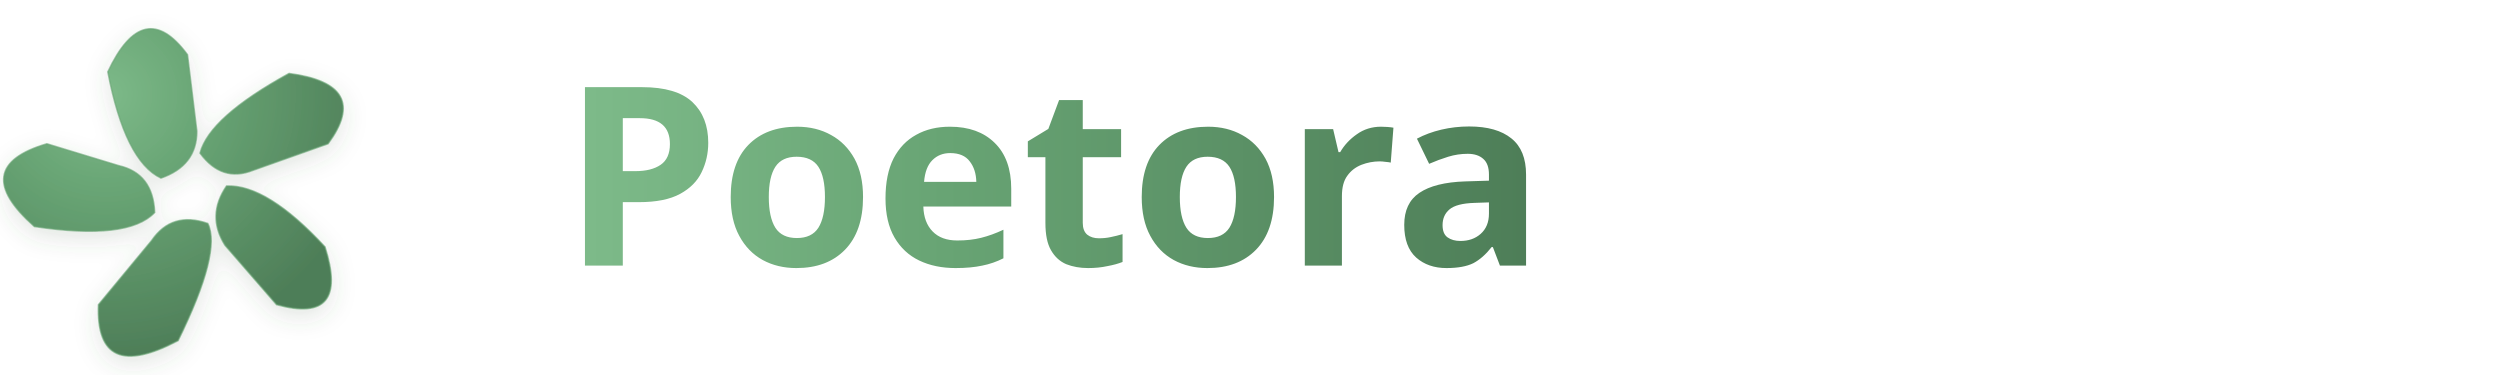
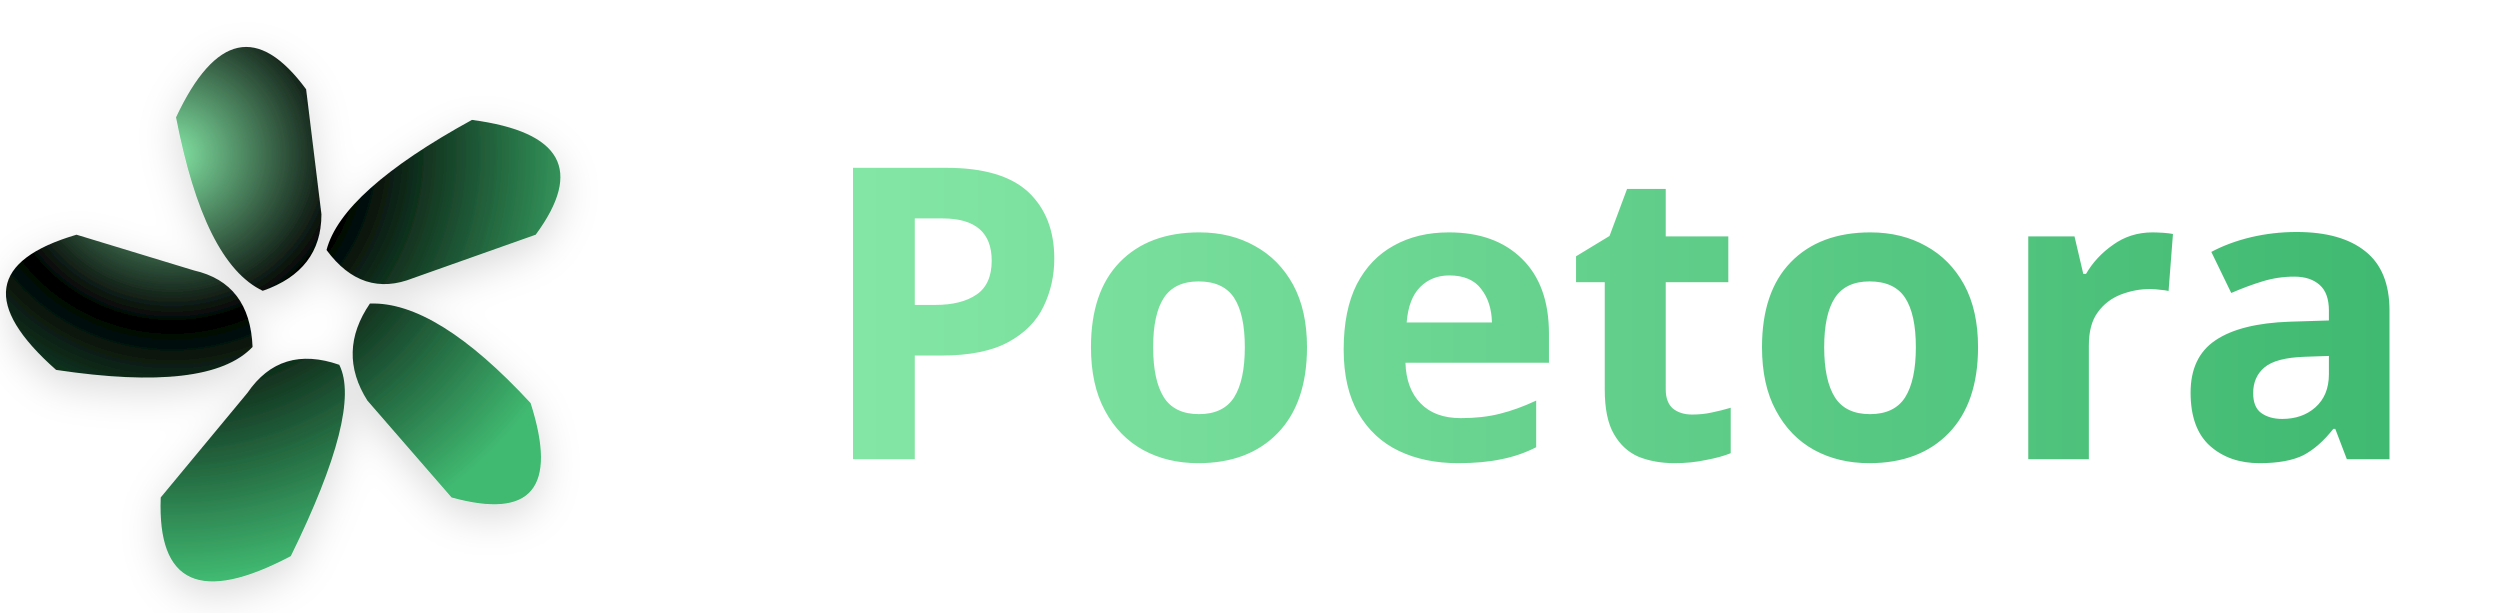
- <svg xmlns="http://www.w3.org/2000/svg" width="160" height="24" viewBox="0 0 160 24">
+ <svg xmlns="http://www.w3.org/2000/svg" width="98" height="24" viewBox="0 0 98 24">
  <defs>
    <radialGradient id="b" cx="30%" cy="20%" r="80%">
-       <stop offset="0%" stop-color="#7DBA89" stop-opacity="1" />
-       <stop offset="40%" stop-color="#67A373" stop-opacity="1" />
-       <stop offset="100%" stop-color="#4E7E58" stop-opacity="1" />
+       <stop offset="0%" stop-color="#84e6a5" stop-opacity="1" />
+       <stop offset="40%" stop-color="oklch(.80 .13 153.55)" stop-opacity="1" />
+       <stop offset="100%" stop-color="#40b971" stop-opacity="1" />
    </radialGradient>
    <linearGradient id="textGradient" x1="0%" y1="0%" x2="100%" y2="0%">
-       <stop offset="0%" stop-color="#7DBA89" />
-       <stop offset="40%" stop-color="#67A373" />
-       <stop offset="100%" stop-color="#4E7E58" />
+       <stop offset="0%" stop-color="#84e6a5" />
+       <stop offset="100%" stop-color="#40b971" />
    </linearGradient>
    <filter id="a" x="-50%" y="-50%" width="200%" height="200%">
-       <feDropShadow dx="0" dy="0.5" stdDeviation="0.8" flood-color="#3F6048" flood-opacity=".15" />
+       <feDropShadow dx="0" dy="0.5" stdDeviation="0.8" flood-color="oklch(0.55 0.12 153.55)" flood-opacity=".15" />
    </filter>
  </defs>
  <g transform="translate(12 12)" filter="url(#a)">
-     <g fill="url(#b)" stroke="#67A373" stroke-width="0.1" stroke-opacity=".6">
+     <g fill="url(#b)" stroke="oklch(0.65 .13 153.55)" stroke-width="0.1" stroke-opacity=".6">
      <path d="M0-8.5q-2.8-3.8-5.1 1.1 1.1 5.7 3.4 6.8 2.3-0.8 2.3-3ZM9-2.8q2.8-3.8-2.5-4.5-5.1 2.8-5.7 5.1 1.4 1.9 3.4 1.1ZM5.7 7.5Q10.4 8.8 8.8 3.8 5.1-0.2 2.5-0.1q-1.3 1.9-0.1 3.8ZM-5.7 7.5q-0.2 5.1 5.1 2.3 2.8-5.7 1.9-7.5-2.3-0.8-3.6 1.1ZM-9-2.8q-5.1 1.5-0.8 5.3 6 0.9 7.7-0.9-0.1-2.5-2.3-3Z" />
    </g>
  </g>
-   <text x="36" y="17" font-size="16" font-family="Poppins, sans-serif" font-weight="700" fill="url(#textGradient)">
+   <text x="32" y="18" font-size="16" font-family="Poppins, sans-serif" font-weight="700" fill="url(#textGradient)">
    Poetora
  </text>
</svg>
